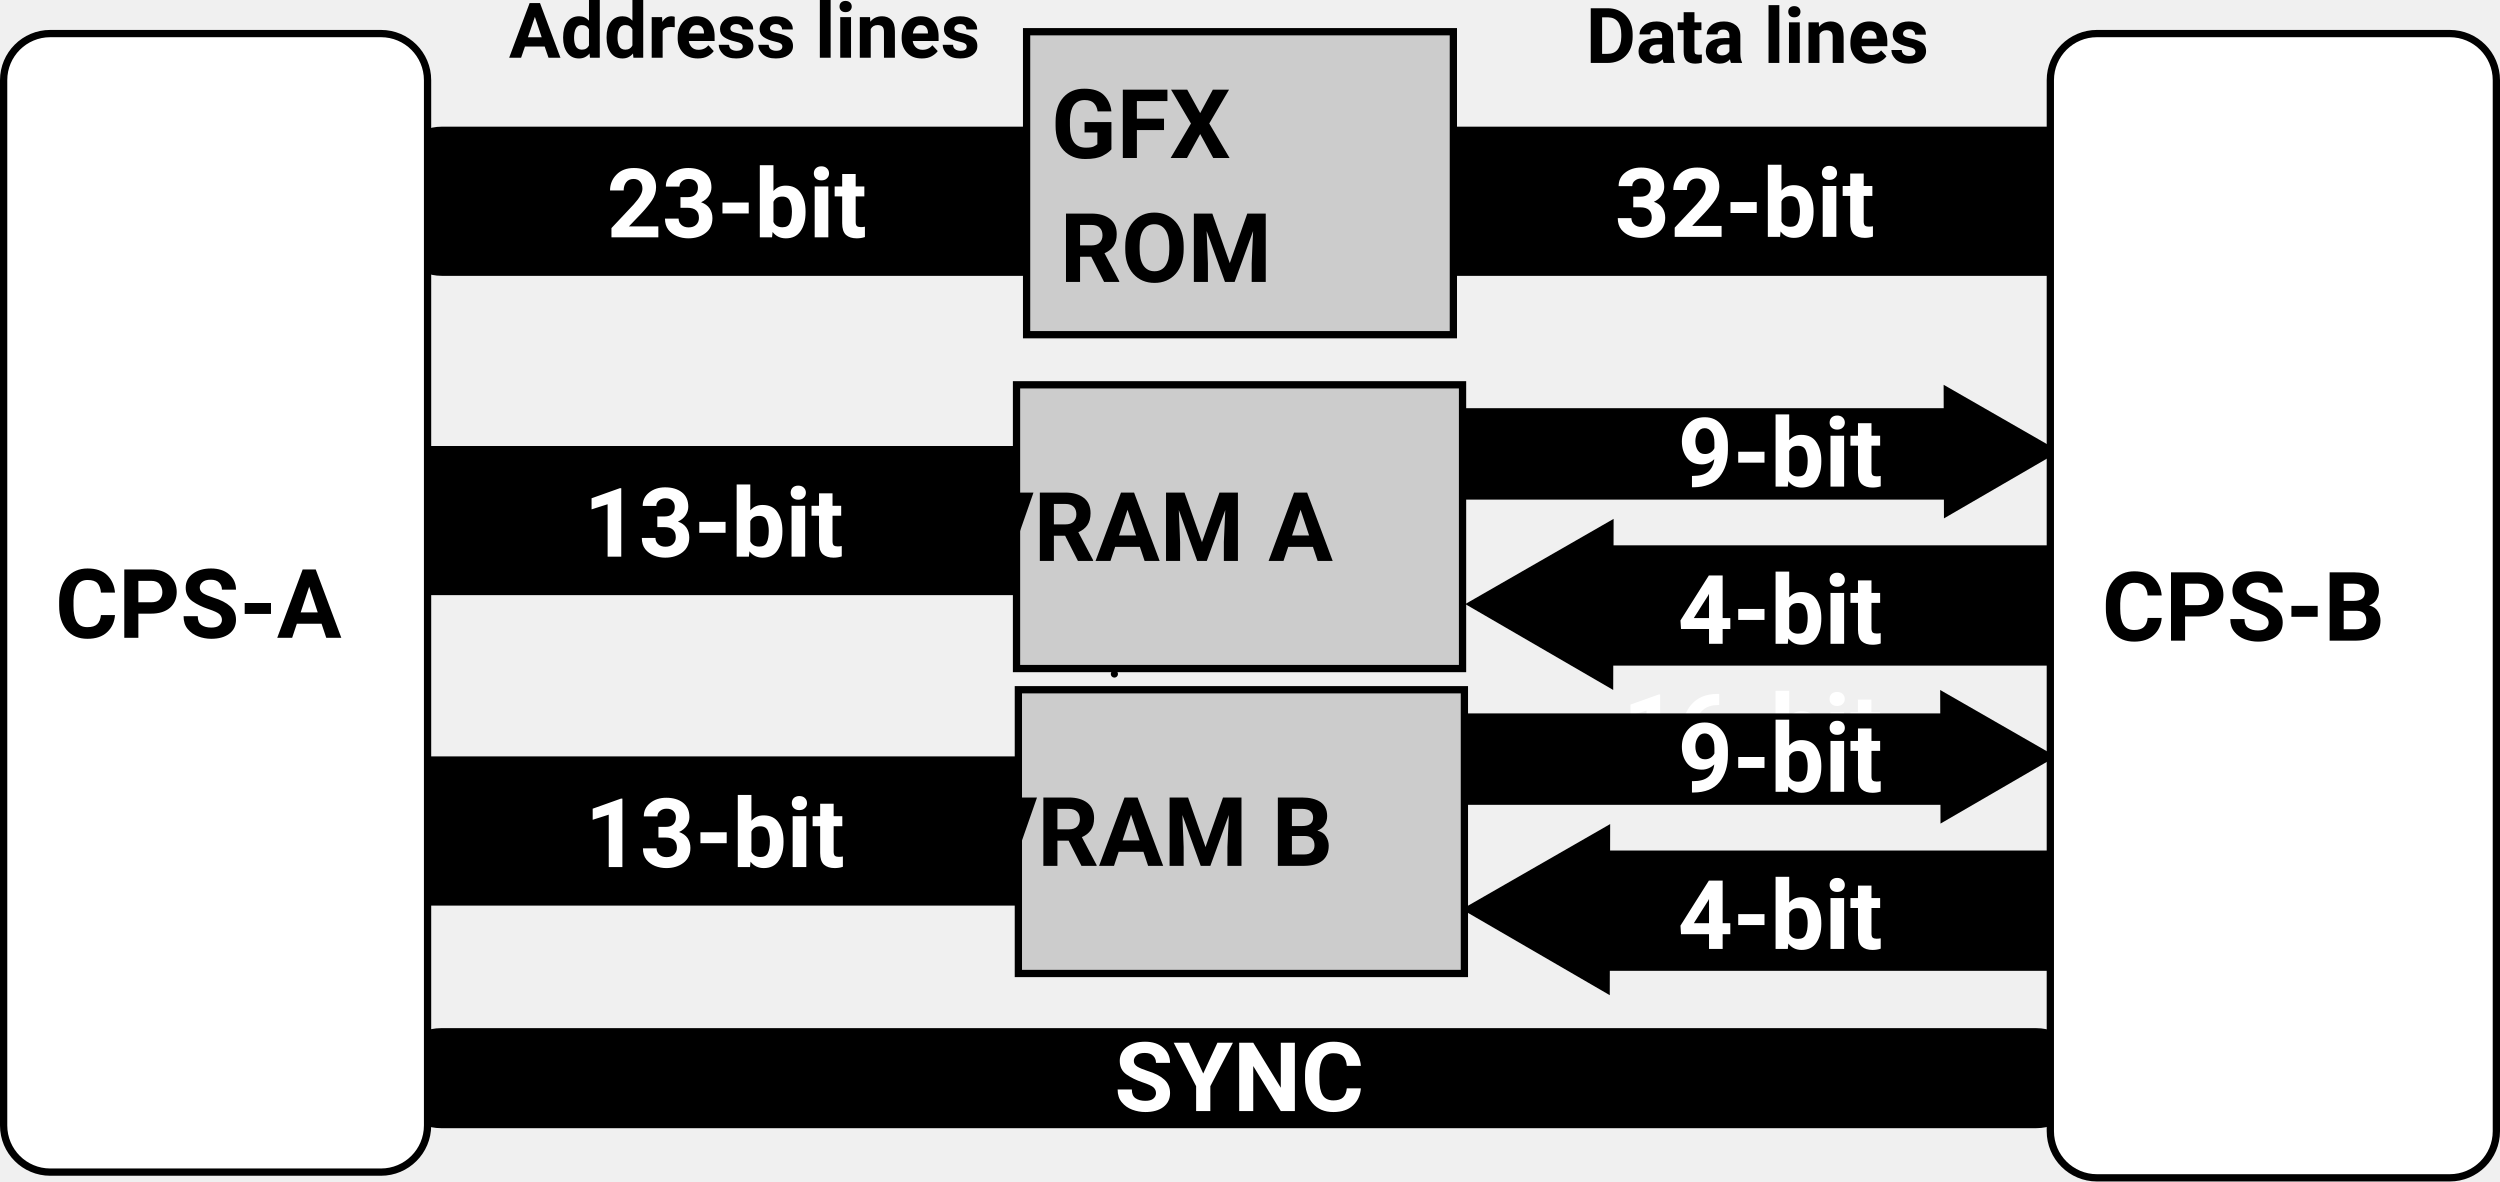
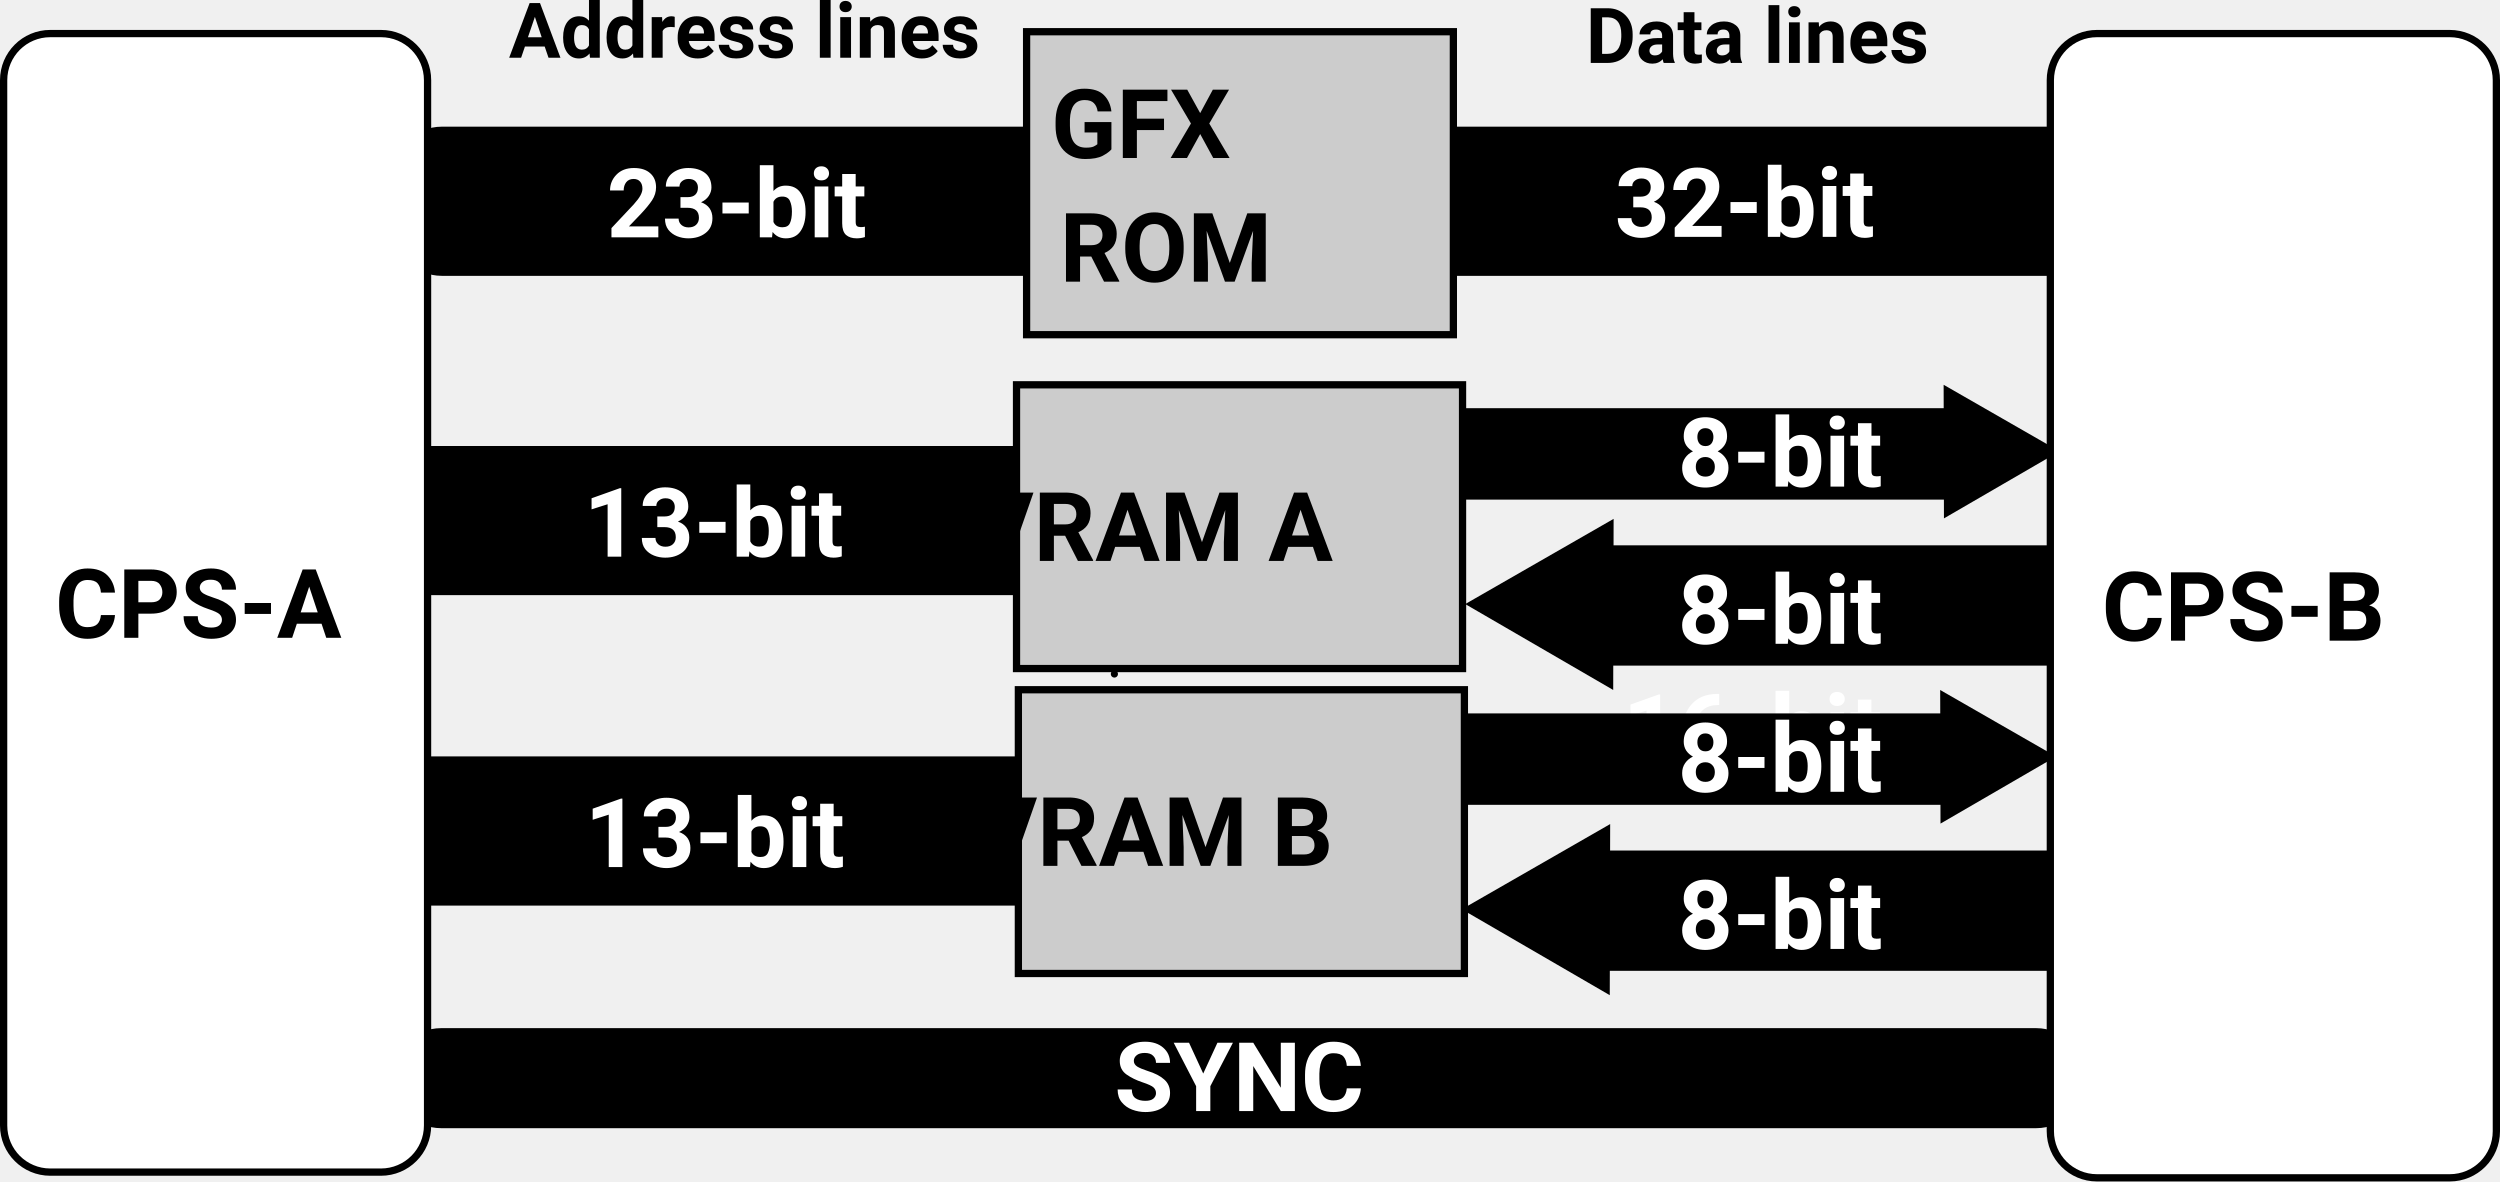
<svg xmlns="http://www.w3.org/2000/svg" width="274.946mm" height="129.936mm" viewBox="0 0 274.946 129.936" version="1.1" id="svg52696">
  <defs id="defs52693">
    <marker style="overflow:visible" id="marker18509" refX="0" refY="0" orient="auto">
      <path transform="scale(0.2)" style="fill:context-stroke;fill-rule:evenodd;stroke:context-stroke;stroke-width:1pt" d="M 5.77,0 -2.88,5 V -5 Z" id="path18284" />
    </marker>
    <marker style="overflow:visible" id="Tail" refX="0" refY="0" orient="auto">
      <g transform="scale(-1.2)" id="g18184">
        <path style="fill:none;fill-rule:evenodd;stroke:context-stroke;stroke-width:0.8;stroke-linecap:round" d="M -3.805,-3.959 0.544,0" id="path18172" />
        <path style="fill:none;fill-rule:evenodd;stroke:context-stroke;stroke-width:0.8;stroke-linecap:round" d="M -1.287,-3.959 3.062,0" id="path18174" />
        <path style="fill:none;fill-rule:evenodd;stroke:context-stroke;stroke-width:0.8;stroke-linecap:round" d="M 1.305,-3.959 5.654,0" id="path18176" />
        <path style="fill:none;fill-rule:evenodd;stroke:context-stroke;stroke-width:0.8;stroke-linecap:round" d="M -3.805,4.178 0.544,0.22" id="path18178" />
        <path style="fill:none;fill-rule:evenodd;stroke:context-stroke;stroke-width:0.8;stroke-linecap:round" d="M -1.287,4.178 3.062,0.22" id="path18180" />
        <path style="fill:none;fill-rule:evenodd;stroke:context-stroke;stroke-width:0.8;stroke-linecap:round" d="M 1.305,4.178 5.654,0.22" id="path18182" />
      </g>
    </marker>
    <marker style="overflow:visible" id="EmptyDiamondLstart" refX="0" refY="0" orient="auto">
      <path transform="matrix(0.8,0,0,0.8,5.6,0)" style="fill:context-fill;fill-rule:evenodd;stroke:context-stroke;stroke-width:1pt" d="M 0,-7.071 -7.071,0 0,7.071 7.071,0 Z" id="path18251" />
    </marker>
    <marker style="overflow:visible" id="TriangleInS" refX="0" refY="0" orient="auto">
      <path transform="scale(-0.2)" style="fill:context-stroke;fill-rule:evenodd;stroke:context-stroke;stroke-width:1pt" d="M 5.77,0 -2.88,5 V -5 Z" id="path5183" />
    </marker>
    <marker style="overflow:visible" id="TriangleInL" refX="0" refY="0" orient="auto">
      <path transform="scale(-0.8)" style="fill:context-stroke;fill-rule:evenodd;stroke:context-stroke;stroke-width:1pt" d="M 5.77,0 -2.88,5 V -5 Z" id="path18229" />
    </marker>
    <marker style="overflow:visible" id="TriangleOutM" refX="0" refY="0" orient="auto">
      <path transform="scale(0.4)" style="fill:context-stroke;fill-rule:evenodd;stroke:context-stroke;stroke-width:1pt" d="M 5.77,0 -2.88,5 V -5 Z" id="path18241" />
    </marker>
    <marker style="overflow:visible" id="TriangleOutL" refX="0" refY="0" orient="auto">
      <path transform="scale(0.8)" style="fill:context-stroke;fill-rule:evenodd;stroke:context-stroke;stroke-width:1pt" d="M 5.77,0 -2.88,5 V -5 Z" id="path18238" />
    </marker>
    <marker style="overflow:visible" id="TriangleOutS" refX="0" refY="0" orient="auto">
      <path transform="scale(0.2)" style="fill:context-stroke;fill-rule:evenodd;stroke:context-stroke;stroke-width:1pt" d="M 5.77,0 -2.88,5 V -5 Z" id="path18244" />
    </marker>
    <marker style="overflow:visible" id="TriangleOutM-3" refX="0" refY="0" orient="auto">
      <path transform="scale(0.4)" style="fill:context-stroke;fill-rule:evenodd;stroke:context-stroke;stroke-width:1pt" d="M 5.77,0 -2.88,5 V -5 Z" id="path18241-4" />
    </marker>
    <marker style="overflow:visible" id="TriangleOutM-2" refX="0" refY="0" orient="auto">
      <path transform="scale(0.4)" style="fill:context-stroke;fill-rule:evenodd;stroke:context-stroke;stroke-width:1pt" d="M 5.77,0 -2.88,5 V -5 Z" id="path18241-9" />
    </marker>
    <marker style="overflow:visible" id="TriangleOutM-20" refX="0" refY="0" orient="auto">
      <path transform="scale(0.4)" style="fill:context-stroke;fill-rule:evenodd;stroke:context-stroke;stroke-width:1pt" d="M 5.77,0 -2.88,5 V -5 Z" id="path18241-0" />
    </marker>
    <marker style="overflow:visible" id="TriangleOutM-3-5" refX="0" refY="0" orient="auto">
      <path transform="scale(0.4)" style="fill:context-stroke;fill-rule:evenodd;stroke:context-stroke;stroke-width:1pt" d="M 5.77,0 -2.88,5 V -5 Z" id="path18241-4-7" />
    </marker>
    <marker style="overflow:visible" id="TriangleOutM-3-9" refX="0" refY="0" orient="auto">
      <path transform="scale(0.4)" style="fill:context-stroke;fill-rule:evenodd;stroke:context-stroke;stroke-width:1pt" d="M 5.77,0 -2.88,5 V -5 Z" id="path18241-4-1" />
    </marker>
    <marker style="overflow:visible" id="TriangleOutS-0" refX="0" refY="0" orient="auto">
      <path transform="scale(0.2)" style="fill:context-stroke;fill-rule:evenodd;stroke:context-stroke;stroke-width:1pt" d="M 5.77,0 -2.88,5 V -5 Z" id="path18244-7" />
    </marker>
    <marker style="overflow:visible" id="TriangleInS-5" refX="0" refY="0" orient="auto">
      <path transform="scale(-0.2)" style="fill:context-stroke;fill-rule:evenodd;stroke:context-stroke;stroke-width:1pt" d="M 5.77,0 -2.88,5 V -5 Z" id="path5183-3" />
    </marker>
  </defs>
  <g id="layer1" transform="translate(31.22815,-25.15984)">
    <rect style="fill:#000000;fill-opacity:1;stroke:none;stroke-width:8;stroke-miterlimit:4;stroke-dasharray:none" id="rect23039" width="185.721" height="10.999" x="12.138" y="138.235" ry="5.127" />
    <rect style="fill:#000000;fill-opacity:1;stroke:none;stroke-width:7.79;stroke-miterlimit:4;stroke-dasharray:none" id="rect20559" width="67.733" height="10.054" x="117.468" y="70.052" ry="0" />
    <rect style="fill:#000000;fill-opacity:1;stroke:none;stroke-width:8.657;stroke-miterlimit:4;stroke-dasharray:none" id="rect20559-7" width="63.577" height="13.229" x="142.526" y="85.134" ry="0" />
    <text xml:space="preserve" style="font-style:normal;font-weight:normal;font-size:10.583px;line-height:1.25;font-family:sans-serif;fill:#000000;fill-opacity:1;stroke:none;stroke-width:0.265" x="147.212" y="109.074" id="text12648-9">
      <tspan id="tspan12646-7" style="font-style:normal;font-variant:normal;font-weight:bold;font-stretch:normal;font-family:Roboto;-inkscape-font-specification:'Roboto Bold';fill:#ffffff;fill-opacity:1;stroke-width:0.265" x="147.212" y="109.074">16-bit</tspan>
    </text>
    <text xml:space="preserve" style="font-style:normal;font-weight:normal;font-size:10.583px;line-height:1.25;font-family:sans-serif;fill:#000000;fill-opacity:1;stroke:none;stroke-width:0.265" x="153.289" y="95.958" id="text12648-1">
-       <tspan id="tspan12646-6" style="font-style:normal;font-variant:normal;font-weight:bold;font-stretch:normal;font-family:Roboto;-inkscape-font-specification:'Roboto Bold';fill:#ffffff;fill-opacity:1;stroke-width:0.265" x="153.289" y="95.958">4-bit</tspan>
+       <tspan id="tspan12646-6" style="font-style:normal;font-variant:normal;font-weight:bold;font-stretch:normal;font-family:Roboto;-inkscape-font-specification:'Roboto Bold';fill:#ffffff;fill-opacity:1;stroke-width:0.265" x="153.289" y="95.958">8-bit</tspan>
    </text>
    <text xml:space="preserve" style="font-style:normal;font-weight:normal;font-size:10.583px;line-height:1.25;font-family:sans-serif;fill:#000000;fill-opacity:1;stroke:none;stroke-width:0.265" x="153.289" y="78.674" id="text12648-4">
-       <tspan id="tspan12646-3" style="font-style:normal;font-variant:normal;font-weight:bold;font-stretch:normal;font-family:Roboto;-inkscape-font-specification:'Roboto Bold';fill:#ffffff;fill-opacity:1;stroke-width:0.265" x="153.289" y="78.674">9-bit</tspan>
+       <tspan id="tspan12646-3" style="font-style:normal;font-variant:normal;font-weight:bold;font-stretch:normal;font-family:Roboto;-inkscape-font-specification:'Roboto Bold';fill:#ffffff;fill-opacity:1;stroke-width:0.265" x="153.289" y="78.674">8-bit</tspan>
    </text>
    <path style="fill:#000000;fill-opacity:1;stroke:none;stroke-width:30.236;stroke-miterlimit:4;stroke-dasharray:none" id="path20751" transform="matrix(0.2640284,-0.0171268,0.0171268,0.2640284,-33.68246,44.0426)" d="m 856,172 -24.866,12.356 -24.866,12.356 L 808,169 l 1.732,-27.713 23.134,15.356 z" />
    <path style="fill:#000000;fill-opacity:1;stroke:none;stroke-width:30.236;stroke-miterlimit:4;stroke-dasharray:none" id="path20751-3" transform="matrix(-0.3381518,-0.02193498,-0.02193498,0.3381518,423.1458,52.20872)" d="m 856,172 -24.866,12.356 -24.866,12.356 L 808,169 l 1.732,-27.713 23.134,15.356 z" />
    <rect style="fill:#000000;fill-opacity:1;stroke:none;stroke-width:7.79;stroke-miterlimit:4;stroke-dasharray:none" id="rect20559-5" width="67.733" height="10.054" x="117.088" y="103.619" ry="0" />
    <rect style="fill:#000000;fill-opacity:1;stroke:none;stroke-width:8.657;stroke-miterlimit:4;stroke-dasharray:none" id="rect20559-7-8" width="63.577" height="13.229" x="142.147" y="118.7" ry="0" />
    <text xml:space="preserve" style="font-style:normal;font-weight:normal;font-size:10.583px;line-height:1.25;font-family:sans-serif;fill:#000000;fill-opacity:1;stroke:none;stroke-width:0.265" x="153.289" y="129.524" id="text12648-1-1">
-       <tspan id="tspan12646-6-3" style="font-style:normal;font-variant:normal;font-weight:bold;font-stretch:normal;font-family:Roboto;-inkscape-font-specification:'Roboto Bold';fill:#ffffff;fill-opacity:1;stroke-width:0.265" x="153.289" y="129.524">4-bit</tspan>
+       <tspan id="tspan12646-6-3" style="font-style:normal;font-variant:normal;font-weight:bold;font-stretch:normal;font-family:Roboto;-inkscape-font-specification:'Roboto Bold';fill:#ffffff;fill-opacity:1;stroke-width:0.265" x="153.289" y="129.524">8-bit</tspan>
    </text>
    <text xml:space="preserve" style="font-style:normal;font-weight:normal;font-size:10.583px;line-height:1.25;font-family:sans-serif;fill:#000000;fill-opacity:1;stroke:none;stroke-width:0.265" x="153.289" y="112.241" id="text12648-4-5">
-       <tspan id="tspan12646-3-4" style="font-style:normal;font-variant:normal;font-weight:bold;font-stretch:normal;font-family:Roboto;-inkscape-font-specification:'Roboto Bold';fill:#ffffff;fill-opacity:1;stroke-width:0.265" x="153.289" y="112.241">9-bit</tspan>
+       <tspan id="tspan12646-3-4" style="font-style:normal;font-variant:normal;font-weight:bold;font-stretch:normal;font-family:Roboto;-inkscape-font-specification:'Roboto Bold';fill:#ffffff;fill-opacity:1;stroke-width:0.265" x="153.289" y="112.241">8-bit</tspan>
    </text>
    <path style="fill:#000000;fill-opacity:1;stroke:none;stroke-width:30.236;stroke-miterlimit:4;stroke-dasharray:none" id="path20751-4" transform="matrix(0.2640284,-0.0171268,0.0171268,0.2640284,-34.06165,77.60907)" d="m 856,172 -24.866,12.356 -24.866,12.356 L 808,169 l 1.732,-27.713 23.134,15.356 z" />
    <path style="fill:#000000;fill-opacity:1;stroke:none;stroke-width:30.236;stroke-miterlimit:4;stroke-dasharray:none" id="path20751-3-2" transform="matrix(-0.3381518,-0.02193498,-0.02193498,0.3381518,422.7666,85.77518)" d="m 856,172 -24.866,12.356 -24.866,12.356 L 808,169 l 1.732,-27.713 23.134,15.356 z" />
    <g id="g14067-5-7" transform="translate(-110.8604,-5.159375)">
      <rect style="fill:#000000;fill-opacity:1;stroke:none;stroke-width:1" id="rect12300-5-4" width="78.846" height="16.404" x="123.08" y="44.251" ry="5.127" />
      <text xml:space="preserve" style="font-style:normal;font-weight:normal;font-size:10.583px;line-height:1.25;font-family:sans-serif;fill:#000000;fill-opacity:1;stroke:none;stroke-width:0.265" x="146.363" y="56.422" id="text12648-9-0">
        <tspan id="tspan12646-7-0" style="font-style:normal;font-variant:normal;font-weight:bold;font-stretch:normal;font-family:Roboto;-inkscape-font-specification:'Roboto Bold';fill:#ffffff;fill-opacity:1;stroke-width:0.265" x="146.363" y="56.422">23-bit</tspan>
      </text>
    </g>
    <g id="g14067-5-0" transform="translate(-113.4069,29.95937)">
      <rect style="fill:#000000;fill-opacity:1;stroke:none;stroke-width:1" id="rect12300-5-9" width="78.846" height="16.404" x="123.08" y="44.251" ry="5.127" />
      <text xml:space="preserve" style="font-style:normal;font-weight:normal;font-size:10.583px;line-height:1.25;font-family:sans-serif;fill:#000000;fill-opacity:1;stroke:none;stroke-width:0.265" x="146.363" y="56.422" id="text12648-9-5">
        <tspan id="tspan12646-7-4" style="font-style:normal;font-variant:normal;font-weight:bold;font-stretch:normal;font-family:Roboto;-inkscape-font-specification:'Roboto Bold';fill:#ffffff;fill-opacity:1;stroke-width:0.265" x="146.363" y="56.422">13-bit</tspan>
      </text>
    </g>
    <g id="g14067-5-0-8" transform="translate(-113.2831,64.09885)">
      <rect style="fill:#000000;fill-opacity:1;stroke:none;stroke-width:1" id="rect12300-5-9-9" width="78.846" height="16.404" x="123.08" y="44.251" ry="5.127" />
      <text xml:space="preserve" style="font-style:normal;font-weight:normal;font-size:10.583px;line-height:1.25;font-family:sans-serif;fill:#000000;fill-opacity:1;stroke:none;stroke-width:0.265" x="146.363" y="56.422" id="text12648-9-5-2">
        <tspan id="tspan12646-7-4-6" style="font-style:normal;font-variant:normal;font-weight:bold;font-stretch:normal;font-family:Roboto;-inkscape-font-specification:'Roboto Bold';fill:#ffffff;fill-opacity:1;stroke-width:0.265" x="146.363" y="56.422">13-bit</tspan>
      </text>
    </g>
    <rect style="fill:#000000;fill-opacity:1;stroke:none;stroke-width:1" id="rect12300" width="78.846" height="16.404" x="123.08" y="39.092" ry="5.127" />
    <text xml:space="preserve" style="font-style:normal;font-weight:normal;font-size:10.583px;line-height:1.25;font-family:sans-serif;fill:#000000;fill-opacity:1;stroke:none;stroke-width:0.265" x="146.363" y="51.211" id="text12648">
      <tspan id="tspan12646" style="font-style:normal;font-variant:normal;font-weight:bold;font-stretch:normal;font-family:Roboto;-inkscape-font-specification:'Roboto Bold';fill:#ffffff;fill-opacity:1;stroke-width:0.265" x="146.363" y="51.211">32-bit</tspan>
    </text>
    <circle id="path3250" style="fill:#000000;stroke:none;stroke-width:0.265" cx="91.33" cy="99.285" r="0.397" />
    <g id="g25582">
      <rect style="fill:#ffffff;fill-opacity:1;stroke:#000000;stroke-width:0.8;stroke-miterlimit:4;stroke-dasharray:none" id="rect52779" width="49.053" height="125.845" x="194.265" y="28.851" ry="5.127" />
      <text xml:space="preserve" style="font-style:normal;font-weight:normal;font-size:10.583px;line-height:1.25;font-family:sans-serif;fill:#000000;fill-opacity:1;stroke:none;stroke-width:0.265" x="199.934" y="95.621" id="text61067">
        <tspan id="tspan61065" style="font-style:normal;font-variant:normal;font-weight:bold;font-stretch:normal;font-family:Roboto;-inkscape-font-specification:'Roboto Bold';stroke-width:0.265" x="199.934" y="95.621">CPS-B</tspan>
      </text>
    </g>
    <g id="g25574">
      <rect style="fill:#ffffff;fill-opacity:1;stroke:#000000;stroke-width:0.8;stroke-miterlimit:4;stroke-dasharray:none" id="rect52779-8" width="46.622" height="125.217" x="-30.828" y="28.851" ry="5.127" />
      <text xml:space="preserve" style="font-style:normal;font-weight:normal;font-size:10.583px;line-height:1.25;font-family:sans-serif;fill:#000000;fill-opacity:1;stroke:none;stroke-width:0.265" x="-25.159" y="95.307" id="text61067-6">
        <tspan id="tspan61065-2" style="font-style:normal;font-variant:normal;font-weight:bold;font-stretch:normal;font-family:Roboto;-inkscape-font-specification:'Roboto Bold';stroke-width:0.265" x="-25.159" y="95.307">CPS-A</tspan>
      </text>
    </g>
    <g id="g19054" transform="translate(-0.5291666,-6.879167)">
      <rect style="fill:#cccccc;fill-opacity:1;stroke:#000000;stroke-width:0.8;stroke-miterlimit:4;stroke-dasharray:none" id="rect52779-5-3" width="49.053" height="31.206" x="81.096" y="74.359" ry="0" />
      <text xml:space="preserve" style="font-style:normal;font-weight:normal;font-size:10.583px;line-height:1.25;font-family:sans-serif;fill:#000000;fill-opacity:1;stroke:none;stroke-width:0.265" x="105.617" y="93.724" id="text55367-9-6-7">
        <tspan style="font-style:normal;font-variant:normal;font-weight:bold;font-stretch:normal;font-family:Roboto;-inkscape-font-specification:'Roboto Bold';text-align:center;text-anchor:middle;stroke-width:0.265" x="105.617" y="93.724" id="tspan62269-6-5">VRAM A</tspan>
      </text>
    </g>
    <g id="g19054-6" transform="translate(-0.3251123,26.65695)">
      <rect style="fill:#cccccc;fill-opacity:1;stroke:#000000;stroke-width:0.8;stroke-miterlimit:4;stroke-dasharray:none" id="rect52779-5-3-3" width="49.053" height="31.206" x="81.096" y="74.359" ry="0" />
      <text xml:space="preserve" style="font-style:normal;font-weight:normal;font-size:10.583px;line-height:1.25;font-family:sans-serif;fill:#000000;fill-opacity:1;stroke:none;stroke-width:0.265" x="105.617" y="93.724" id="text55367-9-6-7-9">
        <tspan style="font-style:normal;font-variant:normal;font-weight:bold;font-stretch:normal;font-family:Roboto;-inkscape-font-specification:'Roboto Bold';text-align:center;text-anchor:middle;stroke-width:0.265" x="105.617" y="93.724" id="tspan62269-6-5-1">VRAM B</tspan>
      </text>
    </g>
    <rect style="fill:#cccccc;fill-opacity:1;stroke:#000000;stroke-width:0.8;stroke-miterlimit:4;stroke-dasharray:none" id="rect52779-5-3-7-3" width="46.936" height="33.322" x="81.675" y="28.648" ry="0" />
    <text xml:space="preserve" style="font-style:normal;font-weight:normal;font-size:10.583px;line-height:1.25;font-family:sans-serif;fill:#000000;fill-opacity:1;stroke:none;stroke-width:0.265" x="103.881" y="42.541" id="text55367-9-6">
      <tspan id="tspan55365-6-6" style="font-style:normal;font-variant:normal;font-weight:bold;font-stretch:normal;font-family:Roboto;-inkscape-font-specification:'Roboto Bold';text-align:center;text-anchor:middle;stroke-width:0.265" x="103.881" y="42.541">GFX</tspan>
-       <tspan style="font-style:normal;font-variant:normal;font-weight:bold;font-stretch:normal;font-family:Roboto;-inkscape-font-specification:'Roboto Bold';text-align:center;text-anchor:middle;stroke-width:0.265" x="103.881" y="56.165" id="tspan62269-6">ROM</tspan>
+       <tspan style="font-style:normal;font-variant:normal;font-weight:bold;font-stretch:normal;font-family:Roboto;-inkscape-font-specification:'Roboto Bold';text-align:center;text-anchor:middle;stroke-width:0.265" x="103.881" y="56.138" id="tspan62269-6">ROM</tspan>
    </text>
    <text xml:space="preserve" style="font-style:normal;font-weight:normal;font-size:8.467px;line-height:1.25;font-family:sans-serif;fill:#000000;fill-opacity:1;stroke:none;stroke-width:0.265" x="143.188" y="32.08" id="text14174">
      <tspan id="tspan14172" style="font-style:normal;font-variant:normal;font-weight:bold;font-stretch:normal;font-size:8.467px;font-family:Roboto;-inkscape-font-specification:'Roboto Bold';stroke-width:0.265" x="143.188" y="32.08">Data lines</tspan>
    </text>
    <text xml:space="preserve" style="font-style:normal;font-weight:normal;font-size:8.467px;line-height:1.25;font-family:sans-serif;fill:#000000;fill-opacity:1;stroke:none;stroke-width:0.265" x="24.739" y="31.51" id="text14174-4">
      <tspan id="tspan14172-7" style="font-style:normal;font-variant:normal;font-weight:bold;font-stretch:normal;font-size:8.467px;font-family:Roboto;-inkscape-font-specification:'Roboto Bold';stroke-width:0.265" x="24.739" y="31.51">Address lines</tspan>
    </text>
    <text xml:space="preserve" style="font-style:normal;font-weight:normal;font-size:10.583px;line-height:1.25;font-family:sans-serif;fill:#000000;fill-opacity:1;stroke:none;stroke-width:0.265" x="91.329" y="147.348" id="text23409">
      <tspan id="tspan23407" style="font-style:normal;font-variant:normal;font-weight:bold;font-stretch:normal;font-family:Roboto;-inkscape-font-specification:'Roboto Bold';fill:#ffffff;fill-opacity:1;stroke-width:0.265" x="91.329" y="147.348">SYNC</tspan>
    </text>
  </g>
</svg>
